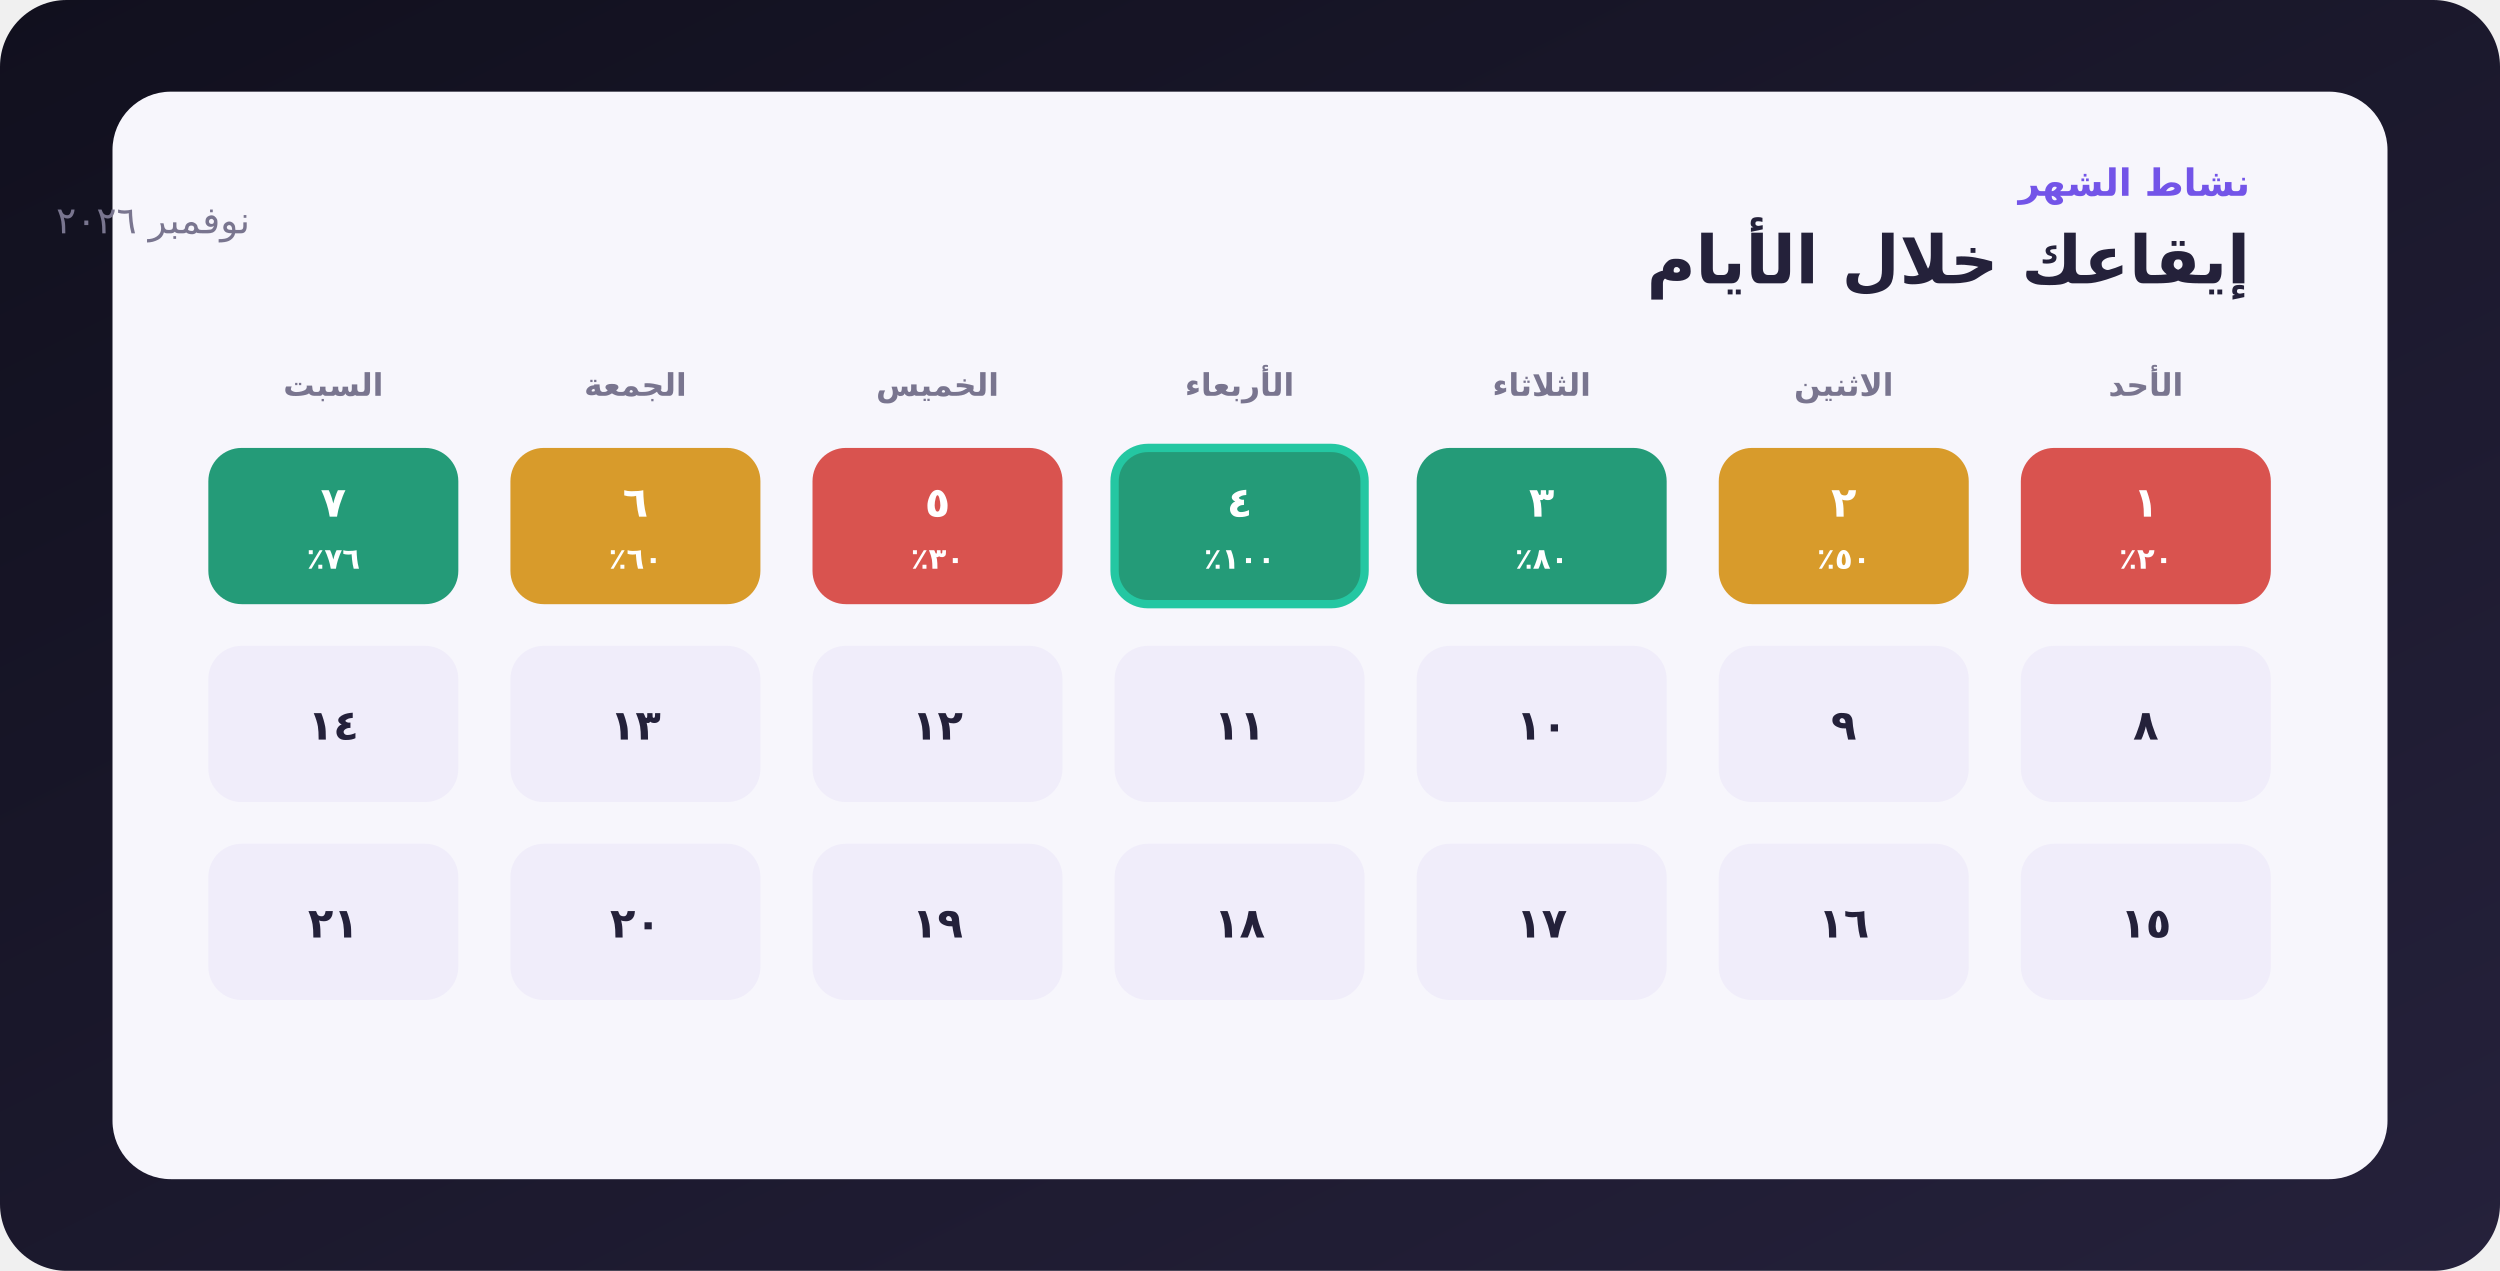
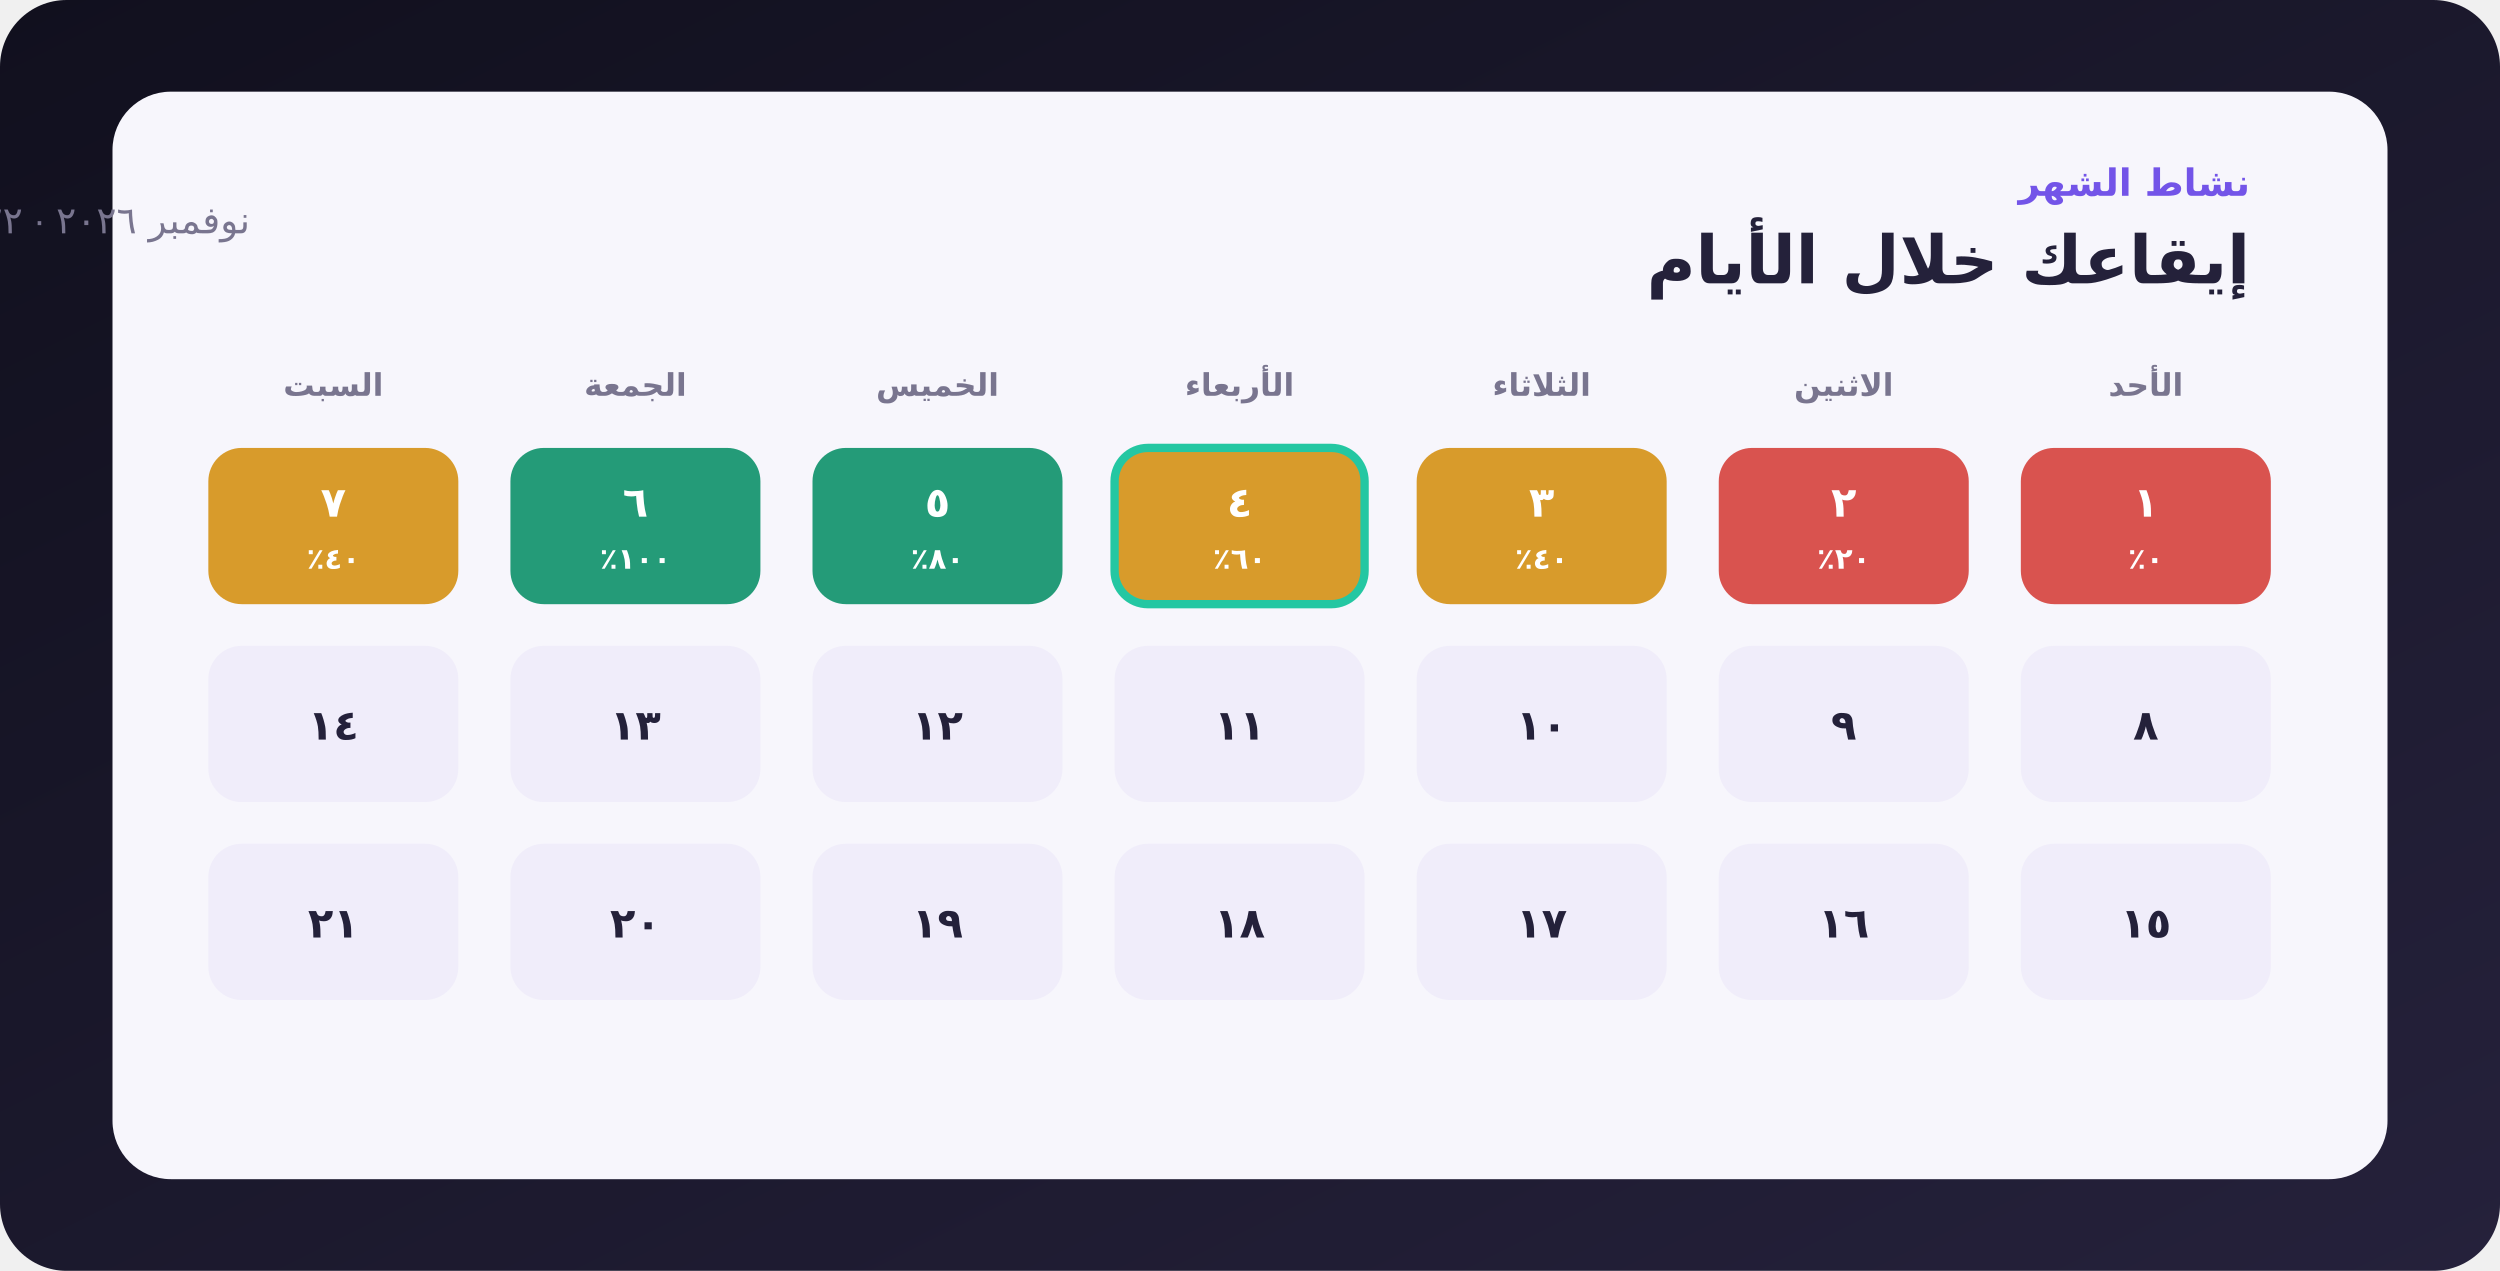
<svg xmlns="http://www.w3.org/2000/svg" viewBox="0 0 1200 610" role="img" aria-labelledby="title description">
  <defs>
    <linearGradient id="bg" x1="0" y1="0" x2="1" y2="1">
      <stop stop-color="#11101e" />
      <stop offset="1" stop-color="#25213b" />
    </linearGradient>
  </defs>
  <rect width="1200" height="610" rx="32" fill="url(#bg)" />
  <g font-family="Tahoma,Arial,sans-serif" direction="rtl">
    <rect x="54" y="44" width="1092" height="522" rx="28" fill="#f7f6fc" />
    <text x="1080" y="94" fill="#7354e8" font-size="18" font-weight="700">نشاط الشهر</text>
    <text x="1080" y="136" fill="#24213a" font-size="32" font-weight="800">إيقاعك خلال الأيام</text>
-     <text x="120" y="112" fill="#79758f" font-size="18">نوفمبر ٢٠٢٦</text>
+     <text x="120" y="112" fill="#79758f" font-size="18">نوفمبر ٢٠٢٦ · ٢٢ مهمة</text>
    <g fill="#79758f" font-size="15" font-weight="700" text-anchor="middle">
      <text x="1030" y="190">الأحد</text>
      <text x="885" y="190">الاثنين</text>
      <text x="740" y="190">الثلاثاء</text>
      <text x="595" y="190">الأربعاء</text>
      <text x="450" y="190">الخميس</text>
      <text x="305" y="190">الجمعة</text>
      <text x="160" y="190">السبت</text>
    </g>
    <g text-anchor="middle" font-size="20" font-weight="800">
      <g>
        <rect x="970" y="215" width="120" height="75" rx="16" fill="#d9534f" />
        <text x="1030" y="248" fill="#fff">١</text>
-         <text x="1030" y="273" fill="#fff" font-size="14">٢٠٪</text>
+         <text x="1030" y="273" fill="#fff" font-size="14">٠٪</text>
      </g>
      <g>
-         <rect x="825" y="215" width="120" height="75" rx="16" fill="#d89b2b" />
+         <rect x="825" y="215" width="120" height="75" rx="16" fill="#d9534f" />
        <text x="885" y="248" fill="#fff">٢</text>
-         <text x="885" y="273" fill="#fff" font-size="14">٥٠٪</text>
+         <text x="885" y="273" fill="#fff" font-size="14">٢٠٪</text>
      </g>
      <g>
-         <rect x="680" y="215" width="120" height="75" rx="16" fill="#249b78" />
+         <rect x="680" y="215" width="120" height="75" rx="16" fill="#d89b2b" />
        <text x="740" y="248" fill="#fff">٣</text>
-         <text x="740" y="273" fill="#fff" font-size="14">٨٠٪</text>
+         <text x="740" y="273" fill="#fff" font-size="14">٤٠٪</text>
      </g>
      <g>
-         <rect x="535" y="215" width="120" height="75" rx="16" fill="#249b78" stroke="#24c7a2" stroke-width="4" />
+         <rect x="535" y="215" width="120" height="75" rx="16" fill="#d89b2b" stroke="#24c7a2" stroke-width="4" />
        <text x="595" y="248" fill="#fff">٤</text>
-         <text x="595" y="273" fill="#fff" font-size="14">١٠٠٪</text>
+         <text x="595" y="273" fill="#fff" font-size="14">٦٠٪</text>
      </g>
      <g>
-         <rect x="390" y="215" width="120" height="75" rx="16" fill="#d9534f" />
+         <rect x="390" y="215" width="120" height="75" rx="16" fill="#249b78" />
        <text x="450" y="248" fill="#fff">٥</text>
-         <text x="450" y="273" fill="#fff" font-size="14">٣٠٪</text>
+         <text x="450" y="273" fill="#fff" font-size="14">٨٠٪</text>
      </g>
      <g>
-         <rect x="245" y="215" width="120" height="75" rx="16" fill="#d89b2b" />
+         <rect x="245" y="215" width="120" height="75" rx="16" fill="#249b78" />
        <text x="305" y="248" fill="#fff">٦</text>
-         <text x="305" y="273" fill="#fff" font-size="14">٦٠٪</text>
+         <text x="305" y="273" fill="#fff" font-size="14">١٠٠٪</text>
      </g>
      <g>
-         <rect x="100" y="215" width="120" height="75" rx="16" fill="#249b78" />
+         <rect x="100" y="215" width="120" height="75" rx="16" fill="#d89b2b" />
        <text x="160" y="248" fill="#fff">٧</text>
-         <text x="160" y="273" fill="#fff" font-size="14">٧٦٪</text>
+         <text x="160" y="273" fill="#fff" font-size="14">٤٠٪</text>
      </g>
      <g fill="#24213a">
        <rect x="970" y="310" width="120" height="75" rx="16" fill="#f0edfa" />
        <text x="1030" y="355">٨</text>
        <rect x="825" y="310" width="120" height="75" rx="16" fill="#f0edfa" />
        <text x="885" y="355">٩</text>
        <rect x="680" y="310" width="120" height="75" rx="16" fill="#f0edfa" />
        <text x="740" y="355">١٠</text>
        <rect x="535" y="310" width="120" height="75" rx="16" fill="#f0edfa" />
        <text x="595" y="355">١١</text>
        <rect x="390" y="310" width="120" height="75" rx="16" fill="#f0edfa" />
        <text x="450" y="355">١٢</text>
        <rect x="245" y="310" width="120" height="75" rx="16" fill="#f0edfa" />
        <text x="305" y="355">١٣</text>
        <rect x="100" y="310" width="120" height="75" rx="16" fill="#f0edfa" />
        <text x="160" y="355">١٤</text>
      </g>
      <g fill="#24213a">
        <rect x="970" y="405" width="120" height="75" rx="16" fill="#f0edfa" />
        <text x="1030" y="450">١٥</text>
        <rect x="825" y="405" width="120" height="75" rx="16" fill="#f0edfa" />
        <text x="885" y="450">١٦</text>
        <rect x="680" y="405" width="120" height="75" rx="16" fill="#f0edfa" />
        <text x="740" y="450">١٧</text>
        <rect x="535" y="405" width="120" height="75" rx="16" fill="#f0edfa" />
        <text x="595" y="450">١٨</text>
        <rect x="390" y="405" width="120" height="75" rx="16" fill="#f0edfa" />
        <text x="450" y="450">١٩</text>
        <rect x="245" y="405" width="120" height="75" rx="16" fill="#f0edfa" />
        <text x="305" y="450">٢٠</text>
        <rect x="100" y="405" width="120" height="75" rx="16" fill="#f0edfa" />
        <text x="160" y="450">٢١</text>
      </g>
    </g>
  </g>
</svg>
